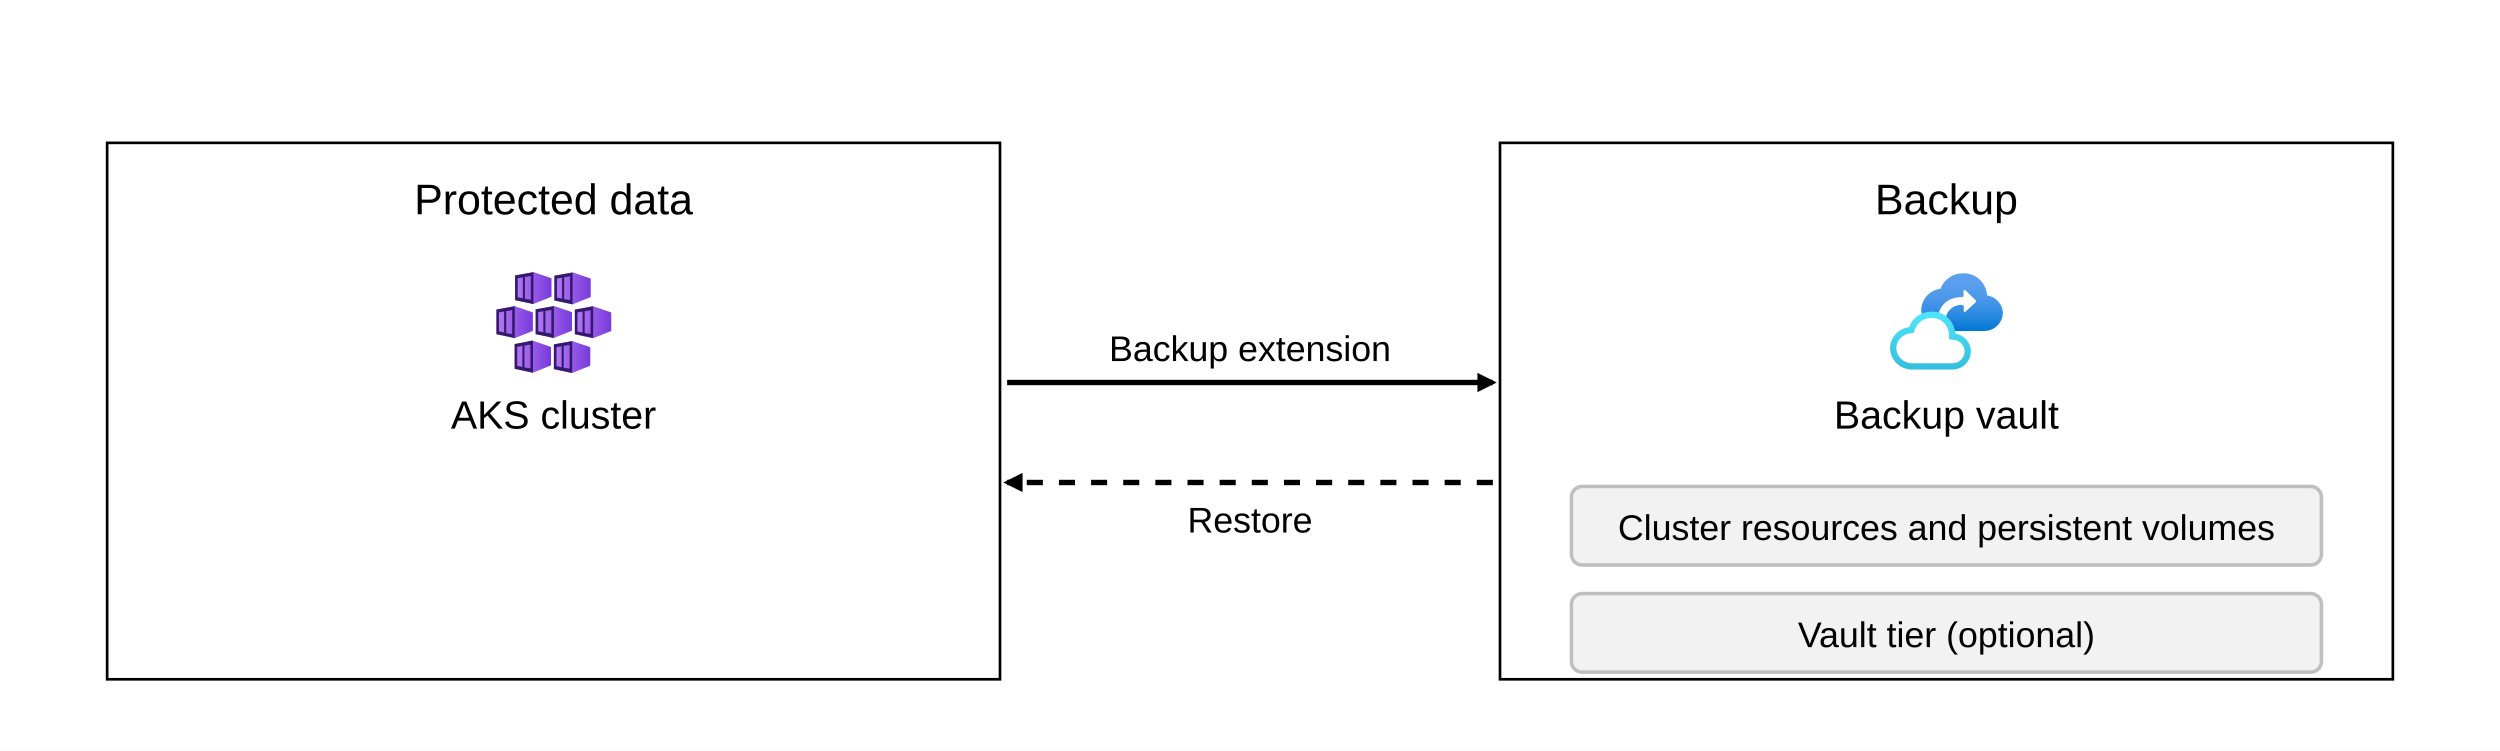
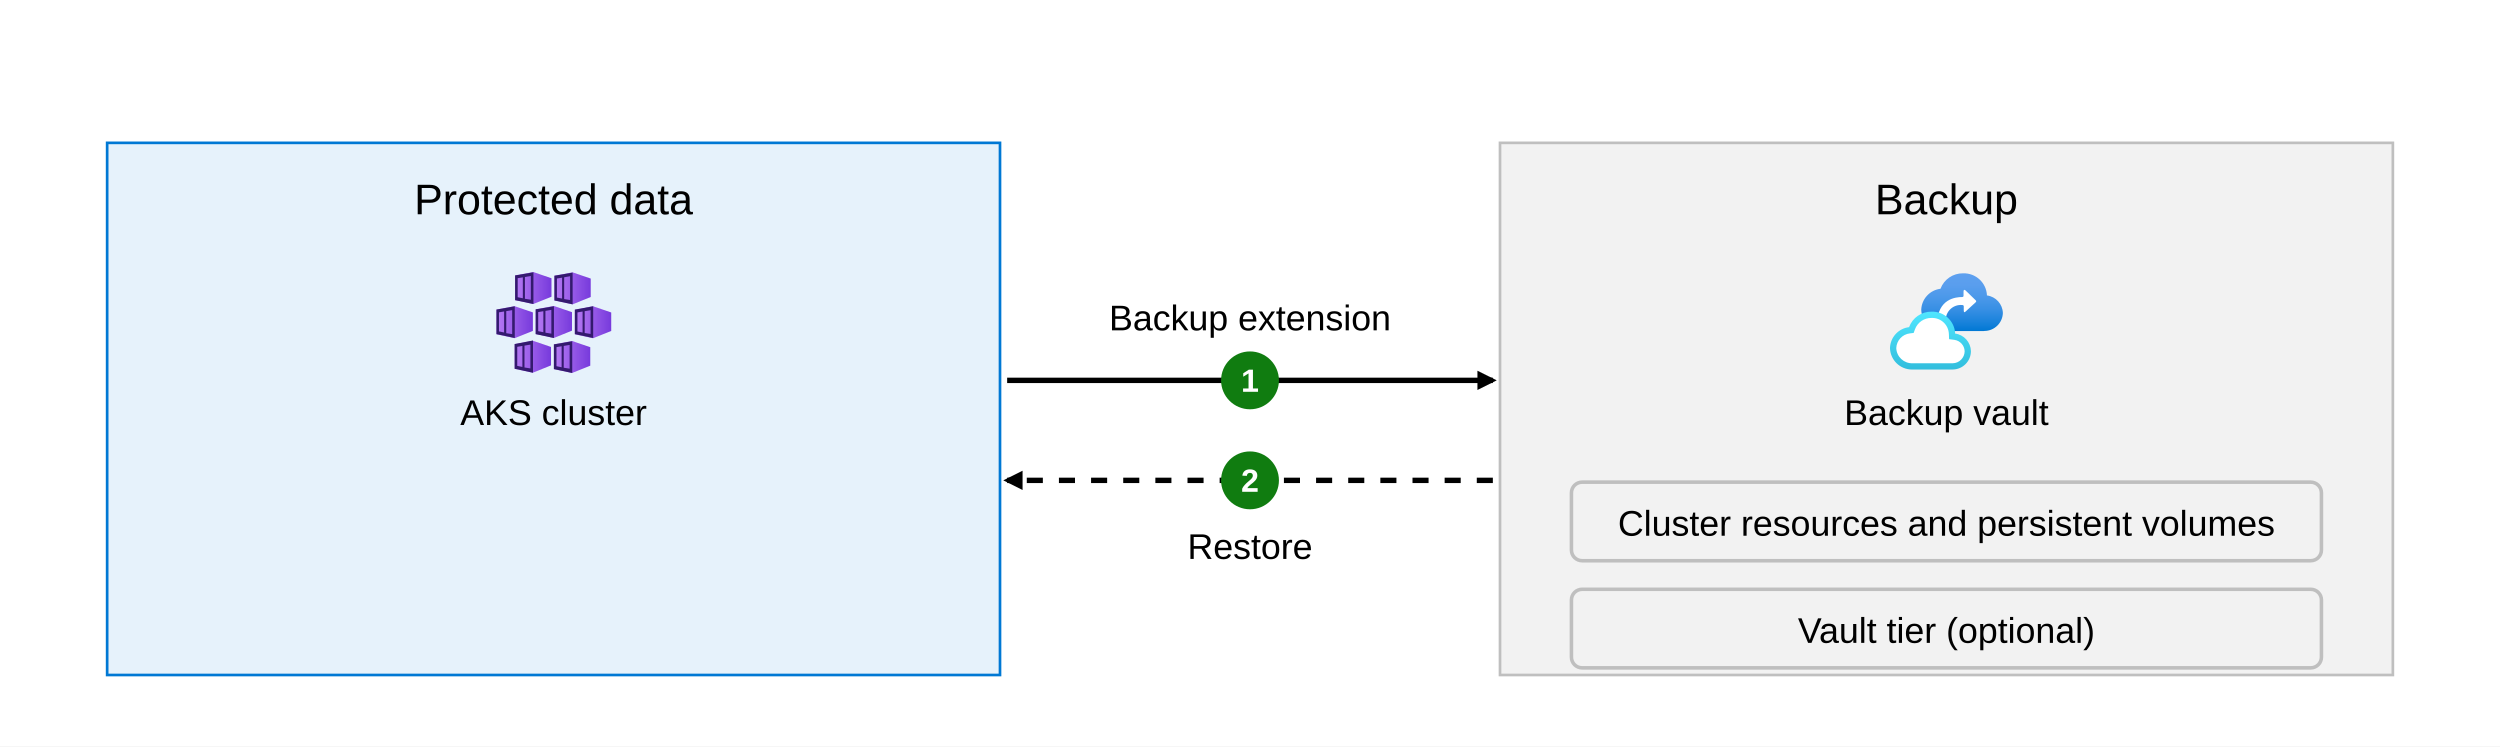
- <svg xmlns="http://www.w3.org/2000/svg" viewBox="0 0 700 210.2" width="700" height="210.2" font-family="'Segoe UI','Segoe UI_MSFontService',system-ui,-apple-system,'Helvetica Neue',Arial,sans-serif" role="img" aria-labelledby="t d">
+ <svg xmlns="http://www.w3.org/2000/svg" viewBox="0 0 700 209" width="700" height="209" font-family="'Segoe UI','Segoe UI_MSFontService',system-ui,-apple-system,'Helvetica Neue',Arial,sans-serif" role="img" aria-labelledby="t d">
  <defs>
    <marker id="arrow" viewBox="0 0 10 10" refX="8" refY="5" markerWidth="5.4" markerHeight="5.4" orient="auto-start-reverse" markerUnits="userSpaceOnUse">
      <path d="M0 0 L10 5 L0 10 z" fill="#000000" />
    </marker>
    <marker id="arrow-red" viewBox="0 0 10 10" refX="8" refY="5" markerWidth="5.4" markerHeight="5.4" orient="auto" markerUnits="userSpaceOnUse">
      <path d="M0 0 L10 5 L0 10 z" fill="#ff0000" />
    </marker>
  </defs>
  <rect width="100%" height="100%" fill="#ffffff" />
-   <rect x="30" y="40" width="250" height="150.2" rx="0" fill="#ffffff" stroke="#000000" stroke-width="0.75" />
+   <rect x="30" y="40" width="250" height="149" rx="0" fill="#e6f2fb" stroke="#0078d4" stroke-width="0.75" />
  <text x="155" y="60" font-size="12" text-anchor="middle" fill="#000000">
    <tspan x="155" dy="0">Protected data</tspan>
  </text>
  <g transform="translate(139.00 74.00) scale(1.7778)">
    <defs>
      <linearGradient id="ic1-b70c9cf1-bab8-47e0-bbdb-ce1cd664d268" x1="2.94" y1="3.74" x2="8.67" y2="3.74" gradientUnits="userSpaceOnUse">
        <stop offset="0" stop-color="#b77af4" />
        <stop offset="1" stop-color="#773adc" />
      </linearGradient>
      <linearGradient id="ic1-beb69953-bd96-4515-8843-ac12546af936" x1="9.13" y1="3.79" x2="14.85" y2="3.79" gradientUnits="userSpaceOnUse">
        <stop offset="0" stop-color="#b77af4" />
        <stop offset="1" stop-color="#773adc" />
      </linearGradient>
      <linearGradient id="ic1-a39c76e8-547e-4eb4-bc25-d81c0f8cda62" x1="0.01" y1="9.12" x2="5.73" y2="9.12" gradientUnits="userSpaceOnUse">
        <stop offset="0" stop-color="#b77af4" />
        <stop offset="1" stop-color="#773adc" />
      </linearGradient>
      <linearGradient id="ic1-f0a2a491-17dc-4bb8-bbfc-ee58a5cf47da" x1="6.18" y1="9.08" x2="11.9" y2="9.08" gradientUnits="userSpaceOnUse">
        <stop offset="0" stop-color="#b77af4" />
        <stop offset="1" stop-color="#773adc" />
      </linearGradient>
      <linearGradient id="ic1-efc6a56d-8585-417d-931a-1dac2114ccd0" x1="12.35" y1="9.13" x2="18.08" y2="9.13" gradientUnits="userSpaceOnUse">
        <stop offset="0" stop-color="#b77af4" />
        <stop offset="1" stop-color="#773adc" />
      </linearGradient>
      <linearGradient id="ic1-e399aa93-341f-4df2-9c02-603b82b484c2" x1="2.87" y1="14.56" x2="8.6" y2="14.56" gradientUnits="userSpaceOnUse">
        <stop offset="0" stop-color="#b77af4" />
        <stop offset="1" stop-color="#773adc" />
      </linearGradient>
      <linearGradient id="ic1-a152bba0-ba2b-483a-b8c1-0ae7de355990" x1="9.05" y1="14.6" x2="14.78" y2="14.6" gradientUnits="userSpaceOnUse">
        <stop offset="0" stop-color="#b77af4" />
        <stop offset="1" stop-color="#773adc" />
      </linearGradient>
    </defs>
    <polygon points="5.8 1.22 2.94 1.75 2.94 5.65 5.8 6.26 8.67 5.11 8.67 2.2 5.8 1.22" fill="url(#ic1-b70c9cf1-bab8-47e0-bbdb-ce1cd664d268)" />
    <path d="M5.91,6.2,8.53,5.14A.2.2,0,0,0,8.65,5V2.36a.21.21,0,0,0-.13-.18l-2.65-.9H5.75l-2.6.48A.2.2,0,0,0,3,1.94V5.47a.19.19,0,0,0,.15.19l2.63.55A.32.32,0,0,0,5.91,6.2Z" fill="none" />
    <path d="M2.94,1.75v3.9l2.89.61v-5Zm1.22,3.6-.81-.16v-3l.81-.13Zm1.26.23-.93-.15V2l.93-.16Z" fill="#341a6e" />
    <polygon points="11.99 1.27 9.13 1.8 9.13 5.7 11.99 6.31 14.85 5.15 14.85 2.25 11.99 1.27" fill="url(#ic1-beb69953-bd96-4515-8843-ac12546af936)" />
    <path d="M9.13,1.8V5.7L12,6.31v-5Zm1.21,3.6-.81-.16v-3l.81-.13Zm1.26.23-.93-.15V2.05l.93-.17Z" fill="#341a6e" />
    <polygon points="2.87 6.6 0.01 7.13 0.01 11.03 2.87 11.64 5.74 10.49 5.74 7.58 2.87 6.6" fill="url(#ic1-a39c76e8-547e-4eb4-bc25-d81c0f8cda62)" />
    <path d="M0,7.13V11l2.89.61v-5Zm1.21,3.61-.81-.17v-3l.81-.14ZM2.48,11l-.93-.15V7.38l.93-.16Z" fill="#341a6e" />
    <polygon points="9.04 6.56 6.18 7.09 6.18 10.99 9.04 11.61 11.9 10.45 11.9 7.54 9.04 6.56" fill="url(#ic1-f0a2a491-17dc-4bb8-bbfc-ee58a5cf47da)" />
    <path d="M6.18,7.09V11l2.88.61v-5ZM7.39,10.7l-.81-.17v-3l.81-.14Zm1.26.22-.93-.15V7.34l.93-.16Z" fill="#341a6e" />
    <polygon points="15.21 6.61 12.35 7.14 12.35 11.04 15.21 11.65 18.08 10.5 18.08 7.59 15.21 6.61" fill="url(#ic1-efc6a56d-8585-417d-931a-1dac2114ccd0)" />
    <path d="M12.35,7.14V11l2.89.61v-5Zm1.22,3.61-.81-.17v-3l.81-.14Zm1.26.22-.93-.15V7.39l.93-.16Z" fill="#341a6e" />
    <polygon points="5.73 12.04 2.87 12.56 2.87 16.46 5.73 17.08 8.6 15.92 8.6 13.02 5.73 12.04" fill="url(#ic1-e399aa93-341f-4df2-9c02-603b82b484c2)" />
    <path d="M5.84,17,8.45,16a.18.18,0,0,0,.12-.18v-2.6A.2.2,0,0,0,8.44,13L5.8,12.1a.17.17,0,0,0-.12,0l-2.6.47a.19.19,0,0,0-.16.19v3.54a.19.19,0,0,0,.15.19L5.7,17A.23.23,0,0,0,5.84,17Z" fill="none" />
    <path d="M2.87,12.56v3.9l2.89.62V12Zm1.22,3.61L3.28,16V13l.81-.14Zm1.26.23-.93-.15V12.81l.93-.16Z" fill="#341a6e" />
    <polygon points="11.91 12.08 9.05 12.61 9.05 16.51 11.91 17.12 14.78 15.97 14.78 13.06 11.91 12.08" fill="url(#ic1-a152bba0-ba2b-483a-b8c1-0ae7de355990)" />
    <path d="M9.05,12.61v3.9l2.89.61v-5Zm1.22,3.61-.81-.17v-3l.81-.14Zm1.26.22-.93-.15V12.86l.93-.16Z" fill="#341a6e" />
  </g>
-   <text x="155" y="120" font-size="11" text-anchor="middle" fill="#000000">
+   <text x="155" y="119" font-size="10" text-anchor="middle" fill="#000000">
    <tspan x="155" dy="0">AKS cluster</tspan>
  </text>
-   <rect x="420" y="40" width="250" height="150.2" rx="0" fill="#ffffff" stroke="#000000" stroke-width="0.75" />
+   <rect x="420" y="40" width="250" height="149" rx="0" fill="#f2f2f2" stroke="#bfbfbf" stroke-width="0.75" />
  <text x="545" y="60" font-size="12" text-anchor="middle" fill="#000000">
    <tspan x="545" dy="0">Backup</tspan>
  </text>
  <g transform="translate(529.00 74.00) scale(1.7778)">
    <defs>
      <linearGradient id="ic2-e3a1929f-235e-4bf0-912e-e32ec472d9ca" x1="11.462" y1="10.536" x2="11.462" y2="1.423" gradientUnits="userSpaceOnUse">
        <stop offset="0" stop-color="#0078d4" />
        <stop offset="0.149" stop-color="#1882db" />
        <stop offset="0.373" stop-color="#378fe4" />
        <stop offset="0.594" stop-color="#4c99ea" />
        <stop offset="0.806" stop-color="#5a9eee" />
        <stop offset="1" stop-color="#5ea0ef" />
      </linearGradient>
      <linearGradient id="ic2-a58ac033-126d-45f0-b916-25fd6d357741" x1="6.484" y1="16.577" x2="6.484" y2="7.461" gradientUnits="userSpaceOnUse">
        <stop offset="0" stop-color="#32bedd" />
        <stop offset="1" stop-color="#50e6ff" />
      </linearGradient>
    </defs>
    <g id="ic2-bca2981c-4161-411d-8c69-c657beb9ef65">
      <g>
        <path d="M17.891,7.681a2.889,2.889,0,0,0-2.508-2.776,3.641,3.641,0,0,0-3.75-3.482,3.735,3.735,0,0,0-3.57,2.434,3.447,3.447,0,0,0-3.03,3.317,3.5,3.5,0,0,0,3.62,3.362c.108,0,.214,0,.319-.014h5.863a.611.611,0,0,0,.155-.023A2.923,2.923,0,0,0,17.891,7.681Z" fill="url(#ic2-e3a1929f-235e-4bf0-912e-e32ec472d9ca)" />
        <path d="M9.835,11l.018.414.41.055a2.371,2.371,0,0,1,2.058,2.3,2.409,2.409,0,0,1-2.384,2.379h-6.3A2.976,2.976,0,0,1,.56,13.262a2.919,2.919,0,0,1,2.571-2.8l.3-.037.1-.285A3.216,3.216,0,0,1,6.609,8.021h.022A3.116,3.116,0,0,1,9.835,11Z" fill="#fff" />
        <path d="M13.6,5.66,12.013,4.122c-.173-.173-.319-.112-.319.156v.691a.194.194,0,0,1-.016.075.183.183,0,0,1-.108.1.194.194,0,0,1-.075.012c-1.02,0-3.864.268-3.967,4.157a.2.2,0,0,0,.2.2H8.738a.2.2,0,0,0,.08-.017.208.208,0,0,0,.067-.047.222.222,0,0,0,.042-.071.2.2,0,0,0,.01-.081,2.386,2.386,0,0,1,2.592-2.878.2.2,0,0,1,.2.2v.639c0,.32.1.372.32.156L13.6,5.989a.193.193,0,0,0,.064-.072.2.2,0,0,0,0-.185A.2.2,0,0,0,13.6,5.66Z" fill="#fff" />
        <path d="M3.578,16.577A3.469,3.469,0,0,1,.11,13.213v-.031A3.417,3.417,0,0,1,3.116,9.9a3.713,3.713,0,0,1,3.545-2.44,3.608,3.608,0,0,1,3.712,3.452h0a2.865,2.865,0,0,1,2.486,2.775v.017a2.9,2.9,0,0,1-2.874,2.868H3.7C3.659,16.577,3.618,16.577,3.578,16.577ZM1.1,13.2a2.483,2.483,0,0,0,2.567,2.389H9.98A1.914,1.914,0,0,0,11.87,13.7,1.876,1.876,0,0,0,10.242,11.9l-.822-.11-.035-.828A2.622,2.622,0,0,0,6.69,8.451H6.658a2.72,2.72,0,0,0-2.613,1.79l-.208.571-.6.072A2.425,2.425,0,0,0,1.1,13.2Z" fill="url(#ic2-a58ac033-126d-45f0-b916-25fd6d357741)" />
      </g>
    </g>
  </g>
-   <text x="545" y="120" font-size="11" text-anchor="middle" fill="#000000">
+   <text x="545" y="119" font-size="10" text-anchor="middle" fill="#000000">
    <tspan x="545" dy="0">Backup vault</tspan>
  </text>
-   <rect x="440" y="136.2" width="210" height="22" rx="3" fill="#f2f2f2" stroke="#bfbfbf" stroke-width="1" />
-   <text x="545" y="151.2" font-size="10" text-anchor="middle" fill="#000000">
+   <rect x="440" y="135" width="210" height="22" rx="3" fill="#f2f2f2" stroke="#bfbfbf" stroke-width="1" />
+   <text x="545" y="150" font-size="10" text-anchor="middle" fill="#000000">
    <tspan x="545" dy="0">Cluster resources and persistent volumes</tspan>
  </text>
-   <rect x="440" y="166.2" width="210" height="22" rx="3" fill="#f2f2f2" stroke="#bfbfbf" stroke-width="1" />
-   <text x="545" y="181.2" font-size="10" text-anchor="middle" fill="#000000">
+   <rect x="440" y="165" width="210" height="22" rx="3" fill="#f2f2f2" stroke="#bfbfbf" stroke-width="1" />
+   <text x="545" y="180" font-size="10" text-anchor="middle" fill="#000000">
    <tspan x="545" dy="0">Vault tier (optional)</tspan>
  </text>
-   <polyline points="282,107.1 418,107.1" fill="none" stroke="#000000" stroke-width="1.5" stroke-linejoin="round" marker-end="url(#arrow)" />
-   <text x="350" y="101.1" font-size="10" text-anchor="middle" fill="#000000">
+   <polyline points="282,106.5 418,106.5" fill="none" stroke="#000000" stroke-width="1.5" stroke-linejoin="round" marker-end="url(#arrow)" />
+   <text x="350" y="92.5" font-size="10" text-anchor="middle" fill="#000000">
    <tspan x="350" dy="0">Backup extension</tspan>
  </text>
-   <polyline points="418,135.1 282,135.1" fill="none" stroke="#000000" stroke-width="1.5" stroke-linejoin="round" stroke-dasharray="4.5,4.5" marker-end="url(#arrow)" />
-   <text x="350" y="149.1" font-size="10" text-anchor="middle" fill="#000000">
+   <circle cx="350" cy="106.5" r="8.1" fill="#107c10" />
+   <text x="350" y="109.7" font-size="9" text-anchor="middle" font-weight="600" fill="#ffffff">
+     <tspan x="350" dy="0">1</tspan>
+   </text>
+   <polyline points="418,134.5 282,134.5" fill="none" stroke="#000000" stroke-width="1.5" stroke-linejoin="round" stroke-dasharray="4.5,4.5" marker-end="url(#arrow)" />
+   <circle cx="350" cy="134.5" r="8.1" fill="#107c10" />
+   <text x="350" y="137.7" font-size="9" text-anchor="middle" font-weight="600" fill="#ffffff">
+     <tspan x="350" dy="0">2</tspan>
+   </text>
+   <text x="350" y="156.5" font-size="10" text-anchor="middle" fill="#000000">
    <tspan x="350" dy="0">Restore</tspan>
  </text>
</svg>
